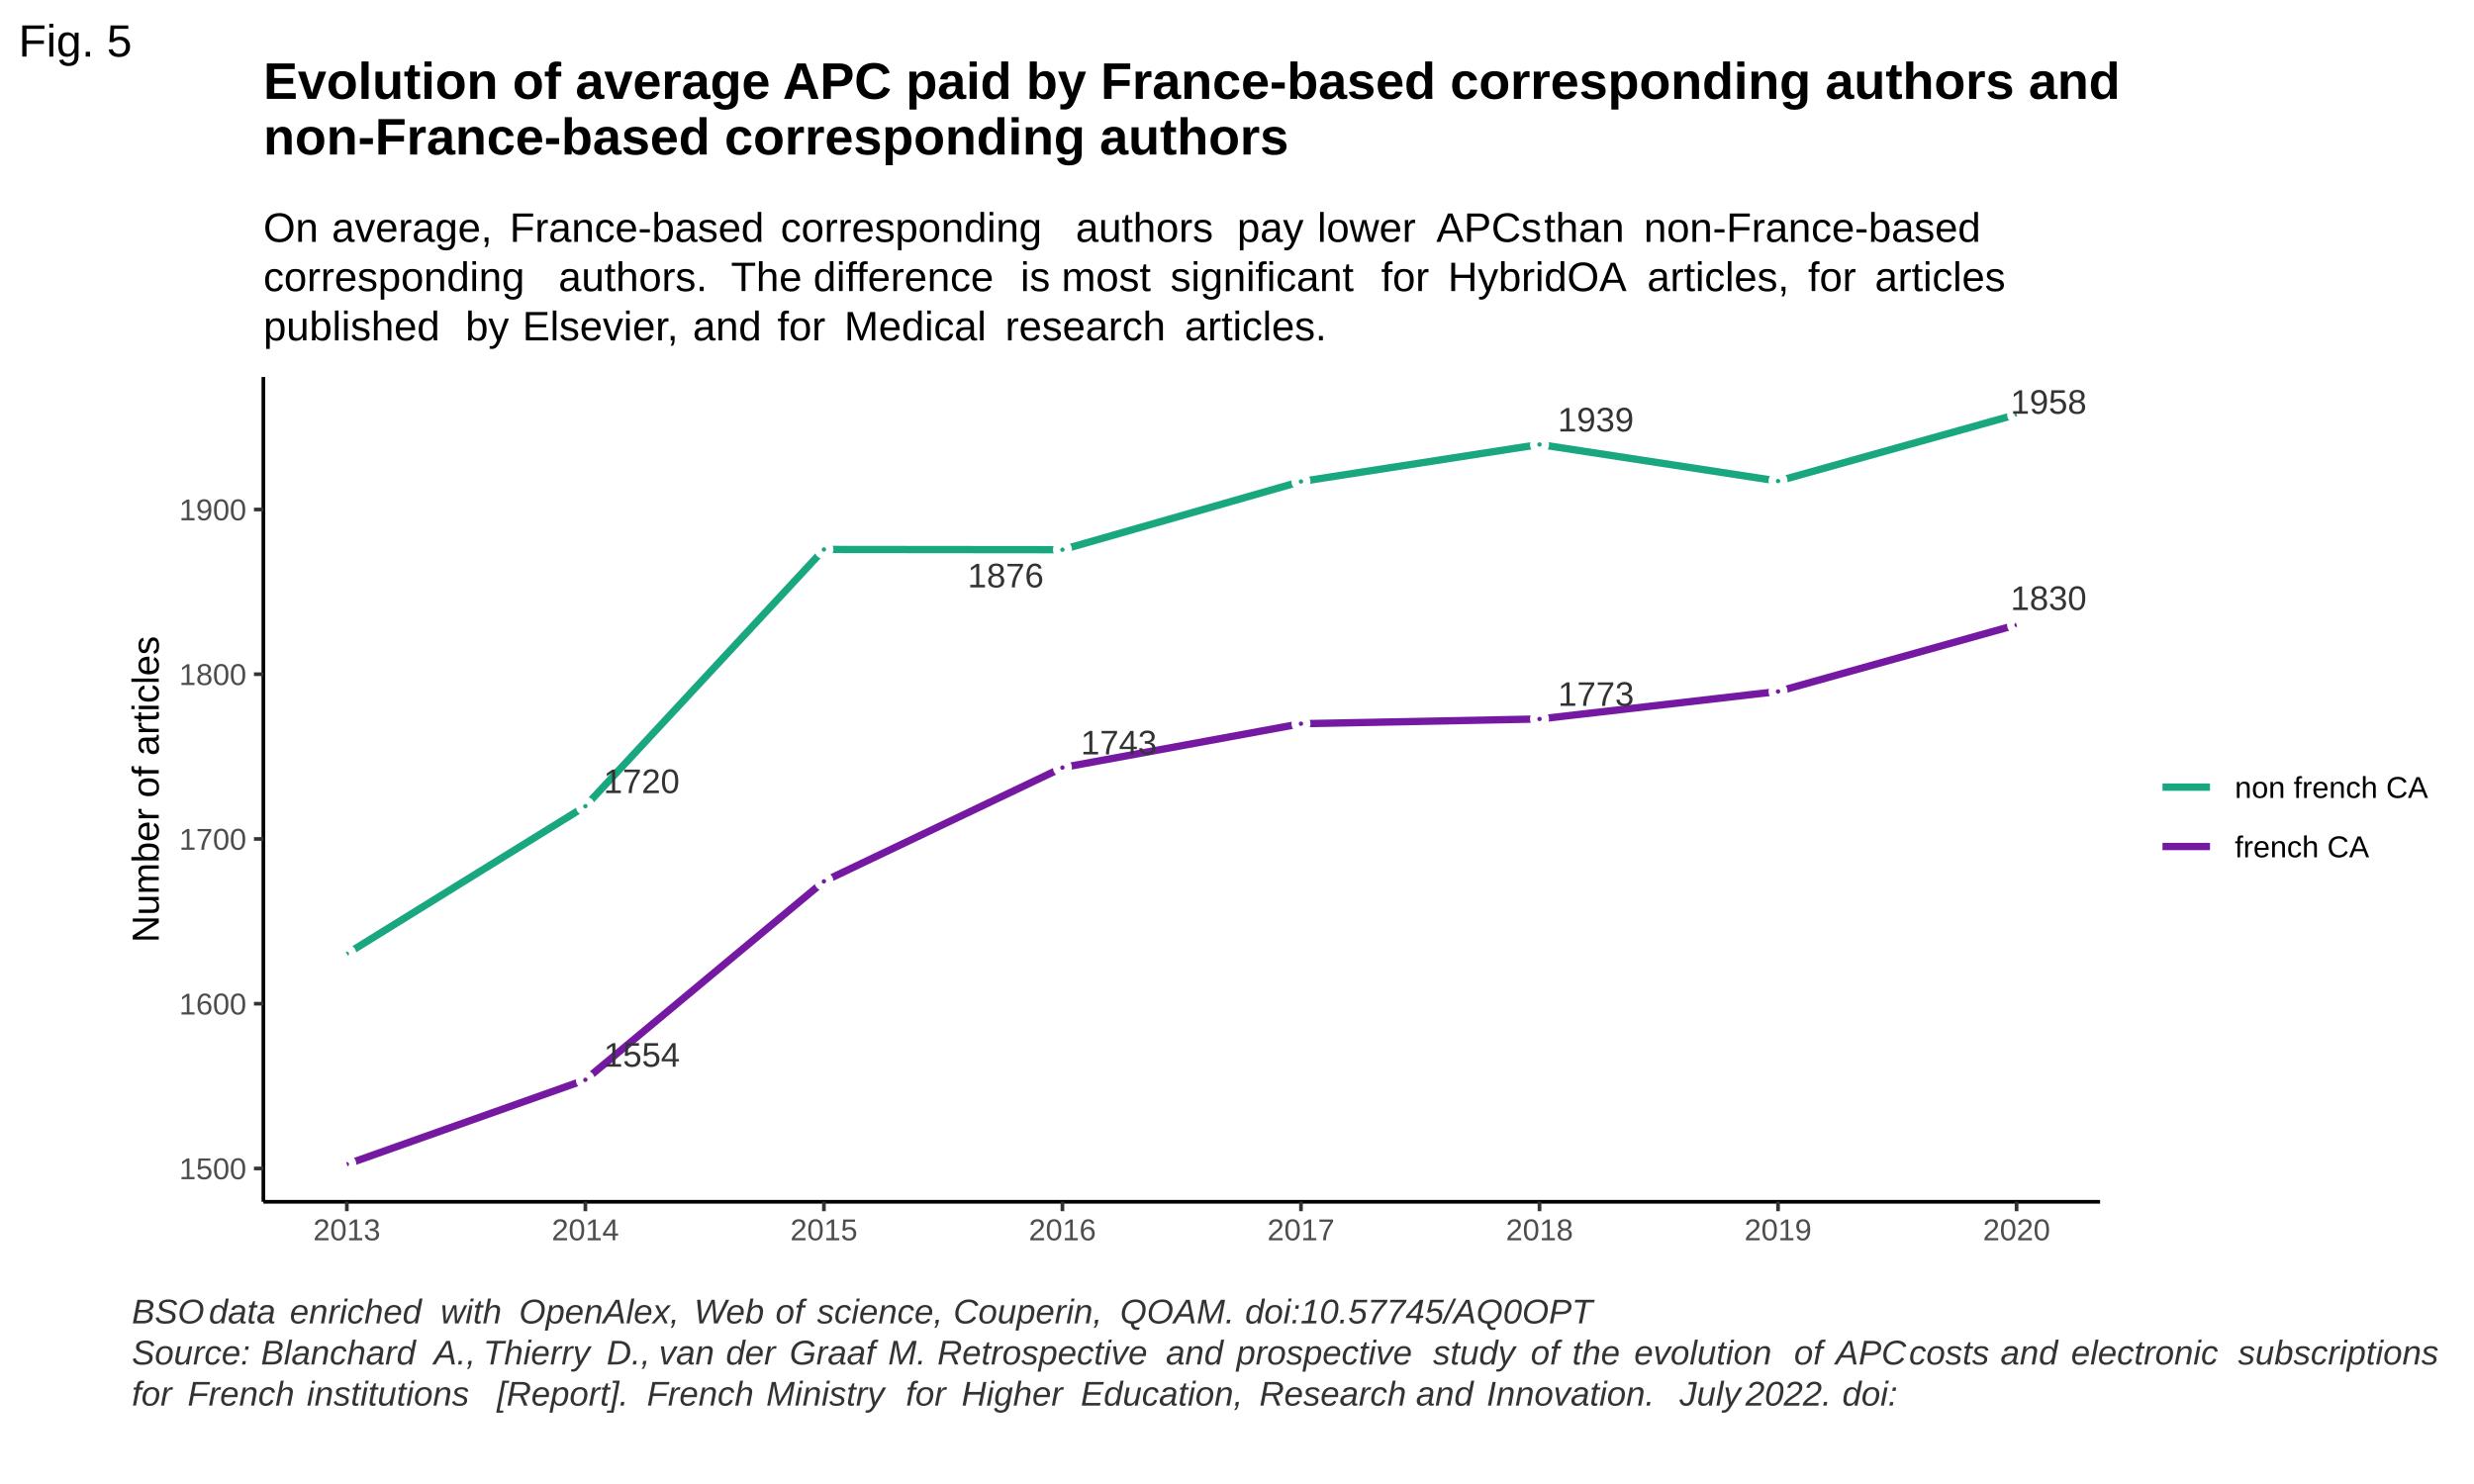
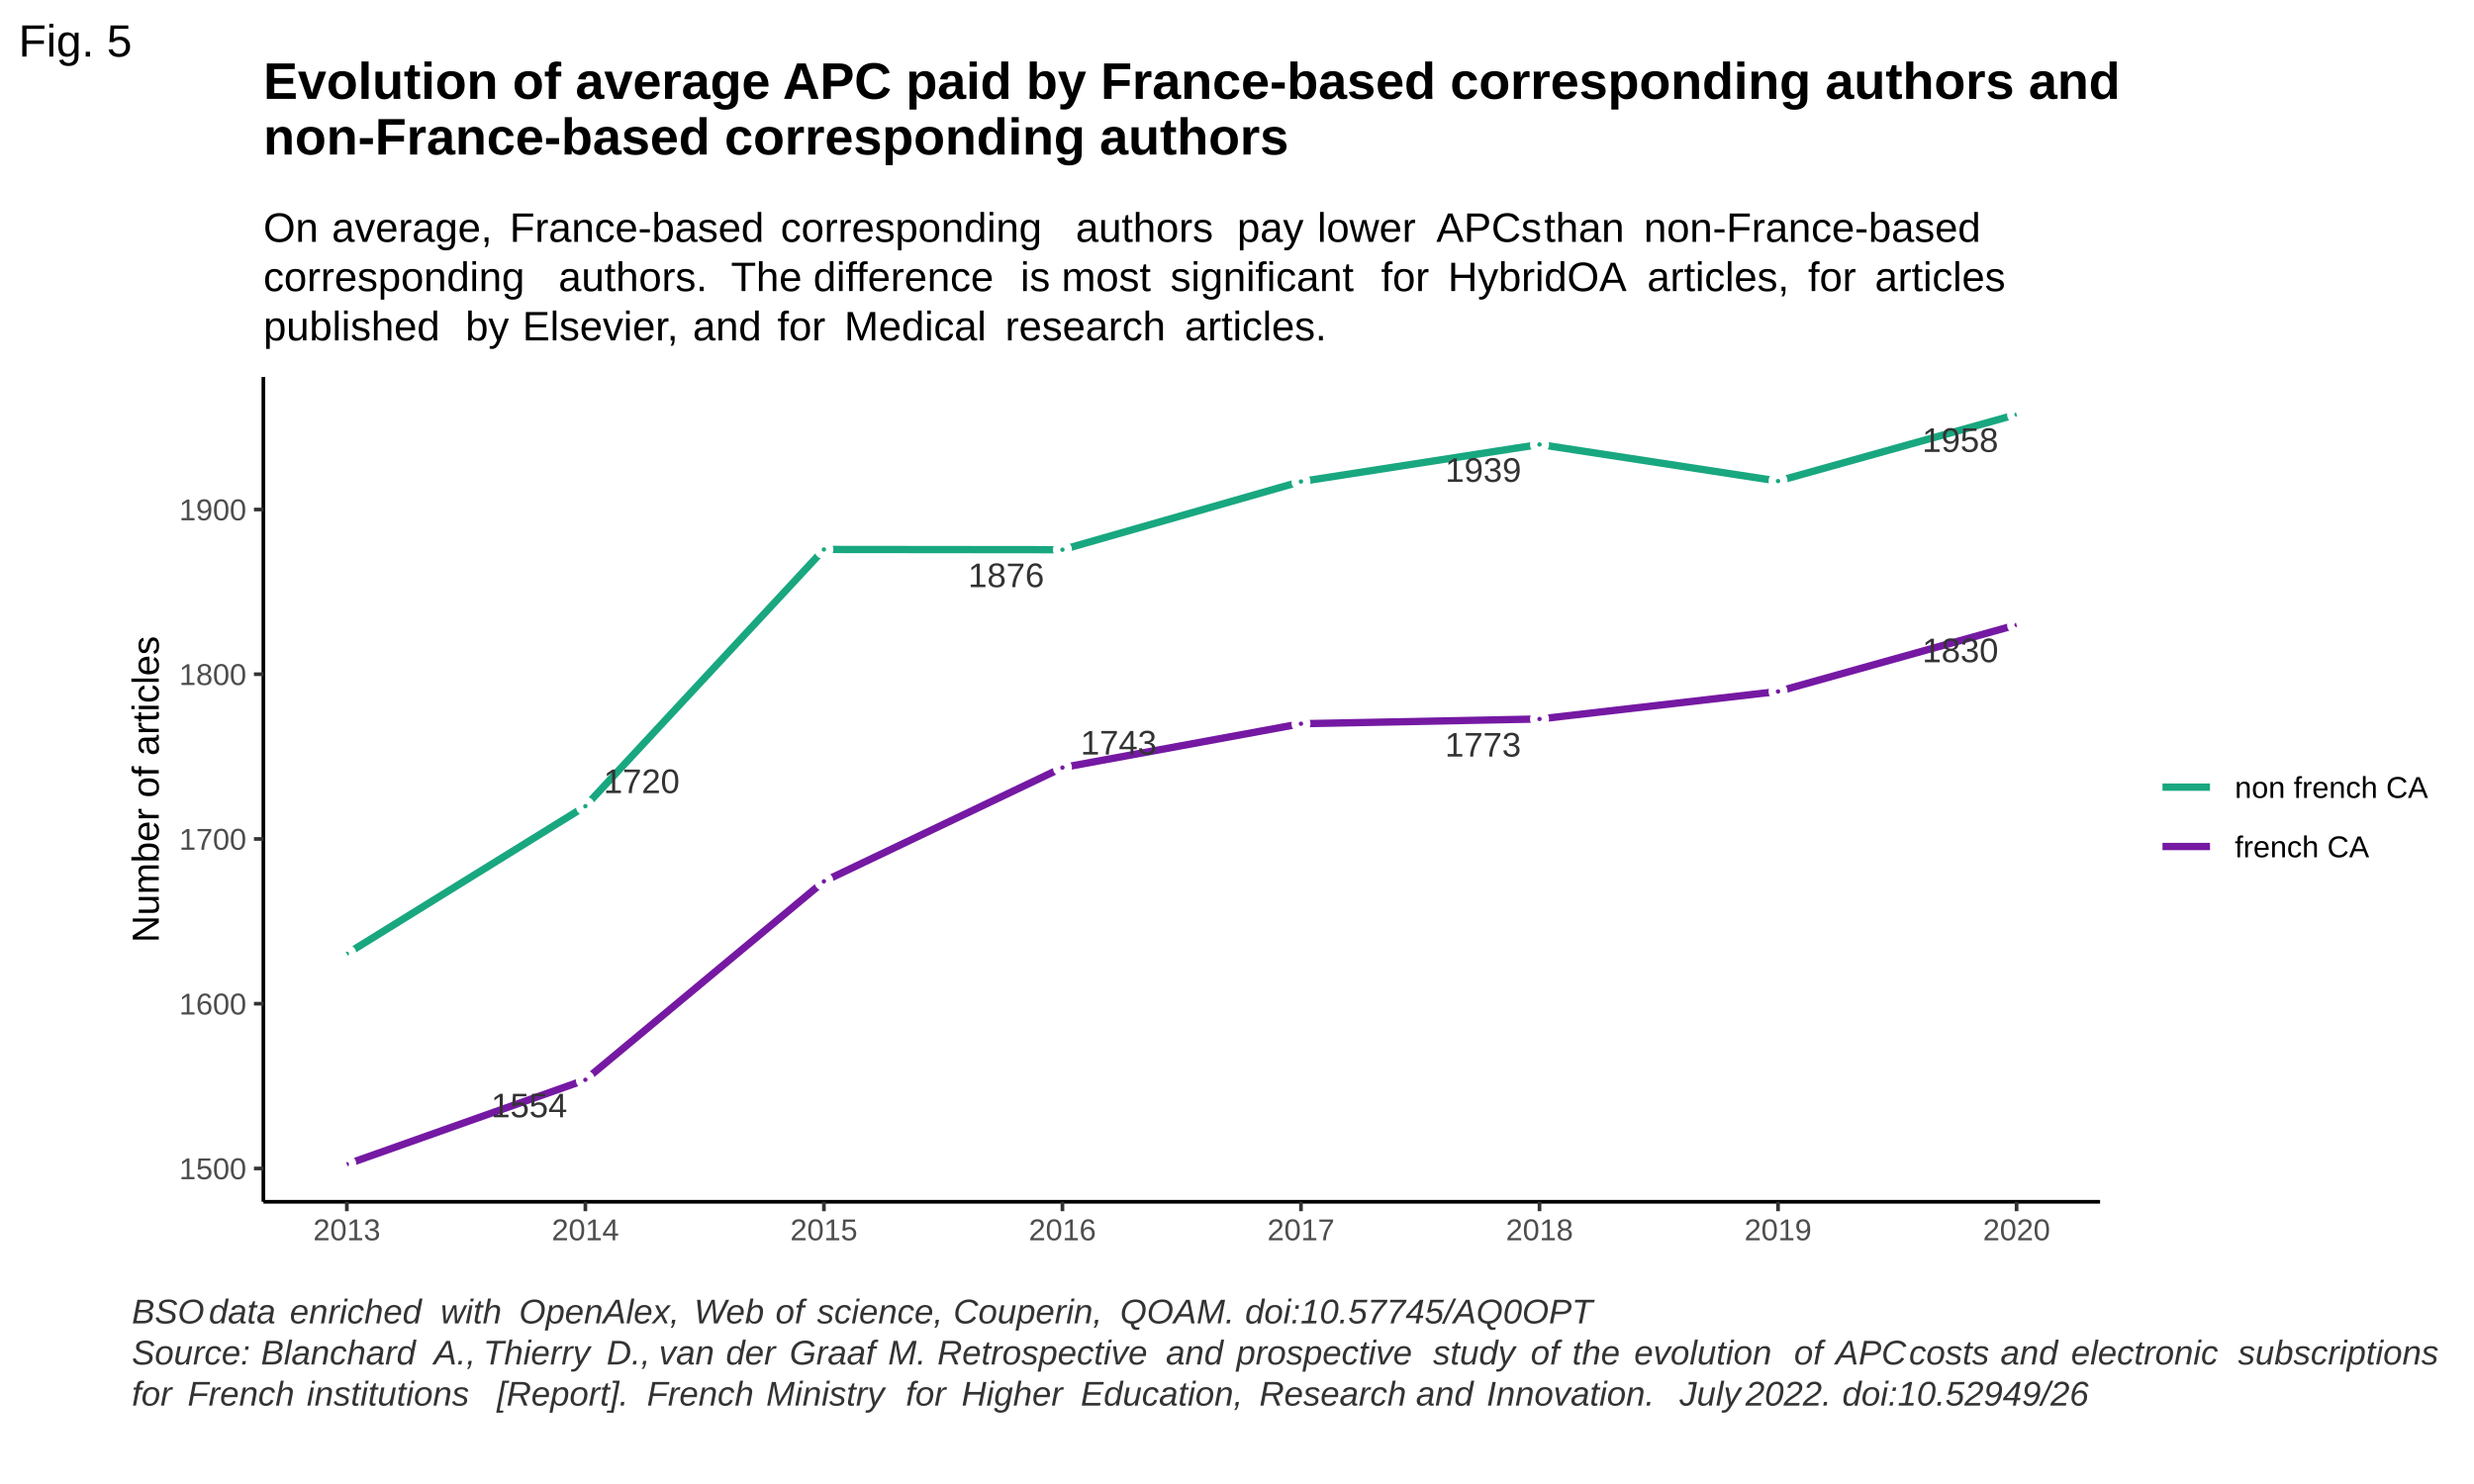
<svg xmlns="http://www.w3.org/2000/svg" class="svglite" width="720.00pt" height="432.00pt" viewBox="0 0 720.00 432.00">
  <defs>
    <style type="text/css">
    .svglite line, .svglite polyline, .svglite polygon, .svglite path, .svglite rect, .svglite circle {
      fill: none;
      stroke: #000000;
      stroke-linecap: round;
      stroke-linejoin: round;
      stroke-miterlimit: 10.00;
    }
    .svglite text {
      white-space: pre;
    }
  </style>
  </defs>
  <rect width="100%" height="100%" style="stroke: none; fill: #FFFFFF;" />
  <defs>
    <clipPath id="cpMC4wMHw3MjAuMDB8MC4wMHw0MzIuMDA=">
      <rect x="0.00" y="0.00" width="720.00" height="432.00" />
    </clipPath>
  </defs>
  <g clip-path="url(#cpMC4wMHw3MjAuMDB8MC4wMHw0MzIuMDA=)">
    <rect x="0" y="0.00" width="720.00" height="432.00" style="stroke-width: 1.07; stroke: #FFFFFF; fill: #FFFFFF;" />
  </g>
  <defs>
    <clipPath id="cpNzYuNjV8NjExLjE4fDEwOS43NHwzNDkuODQ=">
      <rect x="76.65" y="109.74" width="534.53" height="240.10" />
    </clipPath>
  </defs>
  <g clip-path="url(#cpNzYuNjV8NjExLjE4fDEwOS43NHwzNDkuODQ=)">
    <rect x="76.65" y="109.74" width="534.53" height="240.10" style="stroke-width: 1.07; stroke: none; fill: #FFFFFF;" />
    <polyline points="100.94,338.93 170.36,314.34 239.78,256.57 309.20,223.45 378.62,210.68 448.04,209.30 517.46,201.29 586.88,181.90 " style="stroke-width: 2.13; stroke: #660099; stroke-opacity: 0.90; stroke-linecap: butt;" />
    <polyline points="100.94,277.67 170.36,234.69 239.78,159.95 309.20,160.02 378.62,140.17 448.04,129.39 517.46,140.04 586.88,120.65 " style="stroke-width: 2.13; stroke: #009E73; stroke-opacity: 0.90; stroke-linecap: butt;" />
    <circle cx="100.94" cy="338.93" r="1.70" style="stroke-width: 2.13; stroke: #FFFFFF;" />
    <circle cx="100.94" cy="277.67" r="1.70" style="stroke-width: 2.13; stroke: #FFFFFF;" />
    <circle cx="170.36" cy="314.34" r="1.70" style="stroke-width: 2.13; stroke: #FFFFFF;" />
    <circle cx="170.36" cy="234.69" r="1.70" style="stroke-width: 2.13; stroke: #FFFFFF;" />
    <circle cx="239.78" cy="256.57" r="1.70" style="stroke-width: 2.13; stroke: #FFFFFF;" />
    <circle cx="239.78" cy="159.95" r="1.70" style="stroke-width: 2.13; stroke: #FFFFFF;" />
    <circle cx="309.20" cy="223.45" r="1.70" style="stroke-width: 2.13; stroke: #FFFFFF;" />
    <circle cx="309.20" cy="160.02" r="1.70" style="stroke-width: 2.13; stroke: #FFFFFF;" />
    <circle cx="378.62" cy="210.68" r="1.70" style="stroke-width: 2.13; stroke: #FFFFFF;" />
    <circle cx="378.62" cy="140.17" r="1.70" style="stroke-width: 2.13; stroke: #FFFFFF;" />
    <circle cx="448.04" cy="209.30" r="1.70" style="stroke-width: 2.13; stroke: #FFFFFF;" />
    <circle cx="448.04" cy="129.39" r="1.70" style="stroke-width: 2.13; stroke: #FFFFFF;" />
    <circle cx="517.46" cy="201.29" r="1.70" style="stroke-width: 2.13; stroke: #FFFFFF;" />
    <circle cx="517.46" cy="140.04" r="1.70" style="stroke-width: 2.13; stroke: #FFFFFF;" />
    <circle cx="586.88" cy="181.90" r="1.70" style="stroke-width: 2.13; stroke: #FFFFFF;" />
    <circle cx="586.88" cy="120.65" r="1.70" style="stroke-width: 2.13; stroke: #FFFFFF;" />
-     <text x="186.79" y="310.52" text-anchor="middle" style="font-size: 9.96px;fill: #333333; font-family: &quot;Arial&quot;;" textLength="22.78px" lengthAdjust="spacingAndGlyphs">1554</text>
-     <text x="186.72" y="230.88" text-anchor="middle" style="font-size: 9.96px;fill: #333333; font-family: &quot;Arial&quot;;" textLength="22.78px" lengthAdjust="spacingAndGlyphs">1720</text>
-     <text x="325.61" y="219.61" text-anchor="middle" style="font-size: 9.96px;fill: #333333; font-family: &quot;Arial&quot;;" textLength="22.78px" lengthAdjust="spacingAndGlyphs">1743</text>
-     <text x="292.69" y="170.99" text-anchor="middle" style="font-size: 9.96px;fill: #333333; font-family: &quot;Arial&quot;;" textLength="22.78px" lengthAdjust="spacingAndGlyphs">1876</text>
-     <text x="464.48" y="205.48" text-anchor="middle" style="font-size: 9.96px;fill: #333333; font-family: &quot;Arial&quot;;" textLength="22.78px" lengthAdjust="spacingAndGlyphs">1773</text>
-     <text x="464.42" y="125.61" text-anchor="middle" style="font-size: 9.96px;fill: #333333; font-family: &quot;Arial&quot;;" textLength="22.78px" lengthAdjust="spacingAndGlyphs">1939</text>
-     <text x="596.19" y="177.58" text-anchor="middle" style="font-size: 9.96px;fill: #333333; font-family: &quot;Arial&quot;;" textLength="22.78px" lengthAdjust="spacingAndGlyphs">1830</text>
-     <text x="596.19" y="120.45" text-anchor="middle" style="font-size: 9.96px;fill: #333333; font-family: &quot;Arial&quot;;" textLength="22.78px" lengthAdjust="spacingAndGlyphs">1958</text>
+     <text x="154.01" y="325.25" text-anchor="middle" style="font-size: 9.96px;fill: #333333; font-family: &quot;Arial&quot;;" textLength="22.78px" lengthAdjust="spacingAndGlyphs">1554</text>
+     <text x="186.73" y="230.88" text-anchor="middle" style="font-size: 9.96px;fill: #333333; font-family: &quot;Arial&quot;;" textLength="22.78px" lengthAdjust="spacingAndGlyphs">1720</text>
+     <text x="325.56" y="219.64" text-anchor="middle" style="font-size: 9.96px;fill: #333333; font-family: &quot;Arial&quot;;" textLength="22.78px" lengthAdjust="spacingAndGlyphs">1743</text>
+     <text x="292.82" y="170.92" text-anchor="middle" style="font-size: 9.96px;fill: #333333; font-family: &quot;Arial&quot;;" textLength="22.78px" lengthAdjust="spacingAndGlyphs">1876</text>
+     <text x="431.60" y="220.24" text-anchor="middle" style="font-size: 9.96px;fill: #333333; font-family: &quot;Arial&quot;;" textLength="22.78px" lengthAdjust="spacingAndGlyphs">1773</text>
+     <text x="431.67" y="140.28" text-anchor="middle" style="font-size: 9.96px;fill: #333333; font-family: &quot;Arial&quot;;" textLength="22.78px" lengthAdjust="spacingAndGlyphs">1939</text>
+     <text x="570.52" y="192.78" text-anchor="middle" style="font-size: 9.96px;fill: #333333; font-family: &quot;Arial&quot;;" textLength="22.78px" lengthAdjust="spacingAndGlyphs">1830</text>
+     <text x="570.50" y="131.55" text-anchor="middle" style="font-size: 9.96px;fill: #333333; font-family: &quot;Arial&quot;;" textLength="22.78px" lengthAdjust="spacingAndGlyphs">1958</text>
  </g>
  <g clip-path="url(#cpMC4wMHw3MjAuMDB8MC4wMHw0MzIuMDA=)">
    <polyline points="76.65,349.84 76.65,109.74 " style="stroke-width: 1.07; stroke-linecap: butt;" />
    <text x="71.72" y="343.28" text-anchor="end" style="font-size: 8.80px;fill: #4D4D4D; font-family: &quot;Arial&quot;;" textLength="20.13px" lengthAdjust="spacingAndGlyphs">1500</text>
    <text x="71.72" y="295.33" text-anchor="end" style="font-size: 8.80px;fill: #4D4D4D; font-family: &quot;Arial&quot;;" textLength="20.13px" lengthAdjust="spacingAndGlyphs">1600</text>
    <text x="71.72" y="247.37" text-anchor="end" style="font-size: 8.80px;fill: #4D4D4D; font-family: &quot;Arial&quot;;" textLength="20.13px" lengthAdjust="spacingAndGlyphs">1700</text>
    <text x="71.72" y="199.42" text-anchor="end" style="font-size: 8.80px;fill: #4D4D4D; font-family: &quot;Arial&quot;;" textLength="20.13px" lengthAdjust="spacingAndGlyphs">1800</text>
    <text x="71.72" y="151.46" text-anchor="end" style="font-size: 8.80px;fill: #4D4D4D; font-family: &quot;Arial&quot;;" textLength="20.13px" lengthAdjust="spacingAndGlyphs">1900</text>
    <polyline points="73.91,340.14 76.65,340.14 " style="stroke-width: 1.07; stroke: #333333; stroke-linecap: butt;" />
    <polyline points="73.91,292.18 76.65,292.18 " style="stroke-width: 1.07; stroke: #333333; stroke-linecap: butt;" />
    <polyline points="73.91,244.23 76.65,244.23 " style="stroke-width: 1.07; stroke: #333333; stroke-linecap: butt;" />
    <polyline points="73.91,196.27 76.65,196.27 " style="stroke-width: 1.07; stroke: #333333; stroke-linecap: butt;" />
    <polyline points="73.91,148.32 76.65,148.32 " style="stroke-width: 1.07; stroke: #333333; stroke-linecap: butt;" />
    <polyline points="76.65,349.84 611.18,349.84 " style="stroke-width: 1.07; stroke-linecap: butt;" />
    <polyline points="100.94,352.58 100.94,349.84 " style="stroke-width: 1.07; stroke: #333333; stroke-linecap: butt;" />
    <polyline points="170.36,352.58 170.36,349.84 " style="stroke-width: 1.07; stroke: #333333; stroke-linecap: butt;" />
    <polyline points="239.78,352.58 239.78,349.84 " style="stroke-width: 1.07; stroke: #333333; stroke-linecap: butt;" />
    <polyline points="309.20,352.58 309.20,349.84 " style="stroke-width: 1.07; stroke: #333333; stroke-linecap: butt;" />
    <polyline points="378.62,352.58 378.62,349.84 " style="stroke-width: 1.07; stroke: #333333; stroke-linecap: butt;" />
    <polyline points="448.04,352.58 448.04,349.84 " style="stroke-width: 1.07; stroke: #333333; stroke-linecap: butt;" />
    <polyline points="517.46,352.58 517.46,349.84 " style="stroke-width: 1.07; stroke: #333333; stroke-linecap: butt;" />
    <polyline points="586.88,352.58 586.88,349.84 " style="stroke-width: 1.07; stroke: #333333; stroke-linecap: butt;" />
    <text x="100.94" y="361.06" text-anchor="middle" style="font-size: 8.80px;fill: #4D4D4D; font-family: &quot;Arial&quot;;" textLength="20.13px" lengthAdjust="spacingAndGlyphs">2013</text>
    <text x="170.36" y="361.06" text-anchor="middle" style="font-size: 8.80px;fill: #4D4D4D; font-family: &quot;Arial&quot;;" textLength="20.13px" lengthAdjust="spacingAndGlyphs">2014</text>
    <text x="239.78" y="361.06" text-anchor="middle" style="font-size: 8.80px;fill: #4D4D4D; font-family: &quot;Arial&quot;;" textLength="20.13px" lengthAdjust="spacingAndGlyphs">2015</text>
    <text x="309.20" y="361.06" text-anchor="middle" style="font-size: 8.80px;fill: #4D4D4D; font-family: &quot;Arial&quot;;" textLength="20.13px" lengthAdjust="spacingAndGlyphs">2016</text>
    <text x="378.62" y="361.06" text-anchor="middle" style="font-size: 8.80px;fill: #4D4D4D; font-family: &quot;Arial&quot;;" textLength="20.13px" lengthAdjust="spacingAndGlyphs">2017</text>
    <text x="448.04" y="361.06" text-anchor="middle" style="font-size: 8.80px;fill: #4D4D4D; font-family: &quot;Arial&quot;;" textLength="20.13px" lengthAdjust="spacingAndGlyphs">2018</text>
    <text x="517.46" y="361.06" text-anchor="middle" style="font-size: 8.80px;fill: #4D4D4D; font-family: &quot;Arial&quot;;" textLength="20.13px" lengthAdjust="spacingAndGlyphs">2019</text>
    <text x="586.88" y="361.06" text-anchor="middle" style="font-size: 8.80px;fill: #4D4D4D; font-family: &quot;Arial&quot;;" textLength="20.13px" lengthAdjust="spacingAndGlyphs">2020</text>
    <text transform="translate(46.20,229.79) rotate(-90)" text-anchor="middle" style="font-size: 11.00px; font-family: &quot;Arial&quot;;" textLength="96.23px" lengthAdjust="spacingAndGlyphs">Number of articles</text>
    <rect x="622.14" y="199.04" width="92.38" height="61.50" style="stroke-width: 1.07; stroke: none; fill: #FFFFFF;" />
    <text x="627.62" y="213.70" style="font-size: 11.00px; font-family: &quot;Arial&quot;;" textLength="2.86px" lengthAdjust="spacingAndGlyphs"> </text>
    <line x1="629.34" y1="229.14" x2="643.17" y2="229.14" style="stroke-width: 2.13; stroke: #009E73; stroke-opacity: 0.90; stroke-linecap: butt;" />
    <line x1="629.34" y1="246.42" x2="643.17" y2="246.42" style="stroke-width: 2.13; stroke: #660099; stroke-opacity: 0.90; stroke-linecap: butt;" />
    <text x="650.38" y="232.28" style="font-size: 8.80px; font-family: &quot;Arial&quot;;" textLength="58.67px" lengthAdjust="spacingAndGlyphs">non french CA</text>
    <text x="650.38" y="249.56" style="font-size: 8.80px; font-family: &quot;Arial&quot;;" textLength="40.18px" lengthAdjust="spacingAndGlyphs">french CA</text>
    <text x="76.65" y="70.40" style="font-size: 12.00px; font-family: &quot;Arial&quot;;" textLength="16.79px" lengthAdjust="spacingAndGlyphs">On</text>
    <text x="96.56" y="70.40" style="font-size: 12.00px; font-family: &quot;Arial&quot;;" textLength="48.65px" lengthAdjust="spacingAndGlyphs">average,</text>
    <text x="148.32" y="70.40" style="font-size: 12.00px; font-family: &quot;Arial&quot;;" textLength="75.73px" lengthAdjust="spacingAndGlyphs">France-based</text>
    <text x="227.17" y="70.40" style="font-size: 12.00px; font-family: &quot;Arial&quot;;" textLength="82.76px" lengthAdjust="spacingAndGlyphs">corresponding</text>
    <text x="313.05" y="70.40" style="font-size: 12.00px; font-family: &quot;Arial&quot;;" textLength="43.86px" lengthAdjust="spacingAndGlyphs">authors</text>
    <text x="360.03" y="70.40" style="font-size: 12.00px; font-family: &quot;Arial&quot;;" textLength="20.23px" lengthAdjust="spacingAndGlyphs">pay</text>
    <text x="383.37" y="70.40" style="font-size: 12.00px; font-family: &quot;Arial&quot;;" textLength="31.51px" lengthAdjust="spacingAndGlyphs">lower</text>
    <text x="418.00" y="70.40" style="font-size: 12.00px; font-family: &quot;Arial&quot;;" textLength="28.25px" lengthAdjust="spacingAndGlyphs">APCs</text>
    <text x="449.37" y="70.40" style="font-size: 12.00px; font-family: &quot;Arial&quot;;" textLength="25.90px" lengthAdjust="spacingAndGlyphs">than</text>
    <text x="478.39" y="70.40" style="font-size: 12.00px; font-family: &quot;Arial&quot;;" textLength="101.69px" lengthAdjust="spacingAndGlyphs">non-France-based</text>
    <text x="76.65" y="84.74" style="font-size: 12.00px; font-family: &quot;Arial&quot;;" textLength="82.76px" lengthAdjust="spacingAndGlyphs">corresponding</text>
    <text x="162.53" y="84.74" style="font-size: 12.00px; font-family: &quot;Arial&quot;;" textLength="47.07px" lengthAdjust="spacingAndGlyphs">authors.</text>
    <text x="212.72" y="84.74" style="font-size: 12.00px; font-family: &quot;Arial&quot;;" textLength="20.86px" lengthAdjust="spacingAndGlyphs">The</text>
    <text x="236.70" y="84.74" style="font-size: 12.00px; font-family: &quot;Arial&quot;;" textLength="57.16px" lengthAdjust="spacingAndGlyphs">difference</text>
    <text x="296.97" y="84.74" style="font-size: 12.00px; font-family: &quot;Arial&quot;;" textLength="8.84px" lengthAdjust="spacingAndGlyphs">is</text>
    <text x="308.93" y="84.74" style="font-size: 12.00px; font-family: &quot;Arial&quot;;" textLength="28.56px" lengthAdjust="spacingAndGlyphs">most</text>
    <text x="340.61" y="84.74" style="font-size: 12.00px; font-family: &quot;Arial&quot;;" textLength="58.20px" lengthAdjust="spacingAndGlyphs">significant</text>
    <text x="401.92" y="84.74" style="font-size: 12.00px; font-family: &quot;Arial&quot;;" textLength="16.34px" lengthAdjust="spacingAndGlyphs">for</text>
    <text x="421.38" y="84.74" style="font-size: 12.00px; font-family: &quot;Arial&quot;;" textLength="54.86px" lengthAdjust="spacingAndGlyphs">HybridOA</text>
    <text x="479.36" y="84.74" style="font-size: 12.00px; font-family: &quot;Arial&quot;;" textLength="43.70px" lengthAdjust="spacingAndGlyphs">articles,</text>
    <text x="526.18" y="84.74" style="font-size: 12.00px; font-family: &quot;Arial&quot;;" textLength="16.34px" lengthAdjust="spacingAndGlyphs">for</text>
    <text x="545.63" y="84.74" style="font-size: 12.00px; font-family: &quot;Arial&quot;;" textLength="40.49px" lengthAdjust="spacingAndGlyphs">articles</text>
    <text x="76.65" y="99.09" style="font-size: 12.00px; font-family: &quot;Arial&quot;;" textLength="55.68px" lengthAdjust="spacingAndGlyphs">published</text>
    <text x="135.44" y="99.09" style="font-size: 12.00px; font-family: &quot;Arial&quot;;" textLength="13.50px" lengthAdjust="spacingAndGlyphs">by</text>
    <text x="152.06" y="99.09" style="font-size: 12.00px; font-family: &quot;Arial&quot;;" textLength="46.42px" lengthAdjust="spacingAndGlyphs">Elsevier,</text>
    <text x="201.60" y="99.09" style="font-size: 12.00px; font-family: &quot;Arial&quot;;" textLength="21.53px" lengthAdjust="spacingAndGlyphs">and</text>
    <text x="226.24" y="99.09" style="font-size: 12.00px; font-family: &quot;Arial&quot;;" textLength="16.34px" lengthAdjust="spacingAndGlyphs">for</text>
    <text x="245.70" y="99.09" style="font-size: 12.00px; font-family: &quot;Arial&quot;;" textLength="43.72px" lengthAdjust="spacingAndGlyphs">Medical</text>
    <text x="292.53" y="99.09" style="font-size: 12.00px; font-family: &quot;Arial&quot;;" textLength="49.10px" lengthAdjust="spacingAndGlyphs">research</text>
    <text x="344.75" y="99.09" style="font-size: 12.00px; font-family: &quot;Arial&quot;;" textLength="43.70px" lengthAdjust="spacingAndGlyphs">articles.</text>
    <text x="76.65" y="28.78" style="font-size: 15.00px; font-weight: bold; font-family: &quot;Arial&quot;;" textLength="561.63px" lengthAdjust="spacingAndGlyphs">Evolution of average APC paid by France-based corresponding authors and </text>
    <text x="76.65" y="44.98" style="font-size: 15.00px; font-weight: bold; font-family: &quot;Arial&quot;;" textLength="309.20px" lengthAdjust="spacingAndGlyphs">non-France-based corresponding authors</text>
    <text x="38.35" y="385.26" style="font-size: 10.00px; font-style: italic;fill: #333333; font-family: &quot;Arial&quot;;" textLength="18.25px" lengthAdjust="spacingAndGlyphs">BSO</text>
    <text x="60.75" y="385.26" style="font-size: 10.00px; font-style: italic;fill: #333333; font-family: &quot;Arial&quot;;" textLength="20.47px" lengthAdjust="spacingAndGlyphs">data</text>
    <text x="84.33" y="385.26" style="font-size: 10.00px; font-style: italic;fill: #333333; font-family: &quot;Arial&quot;;" textLength="38.43px" lengthAdjust="spacingAndGlyphs">enriched</text>
    <text x="128.22" y="385.26" style="font-size: 10.00px; font-style: italic;fill: #333333; font-family: &quot;Arial&quot;;" textLength="18.91px" lengthAdjust="spacingAndGlyphs">with</text>
    <text x="151.04" y="385.26" style="font-size: 10.00px; font-style: italic;fill: #333333; font-family: &quot;Arial&quot;;" textLength="44.36px" lengthAdjust="spacingAndGlyphs">OpenAlex,</text>
    <text x="202.00" y="385.26" style="font-size: 10.00px; font-style: italic;fill: #333333; font-family: &quot;Arial&quot;;" textLength="19.34px" lengthAdjust="spacingAndGlyphs">Web</text>
    <text x="225.68" y="385.26" style="font-size: 10.00px; font-style: italic;fill: #333333; font-family: &quot;Arial&quot;;" textLength="8.81px" lengthAdjust="spacingAndGlyphs">of</text>
    <text x="237.77" y="385.26" style="font-size: 10.00px; font-style: italic;fill: #333333; font-family: &quot;Arial&quot;;" textLength="34.29px" lengthAdjust="spacingAndGlyphs">science,</text>
    <text x="277.47" y="385.26" style="font-size: 10.00px; font-style: italic;fill: #333333; font-family: &quot;Arial&quot;;" textLength="42.98px" lengthAdjust="spacingAndGlyphs">Couperin,</text>
    <text x="325.97" y="385.26" style="font-size: 10.00px; font-style: italic;fill: #333333; font-family: &quot;Arial&quot;;" textLength="31.01px" lengthAdjust="spacingAndGlyphs">QOAM.</text>
    <text x="362.34" y="385.26" style="font-size: 10.00px; font-style: italic;fill: #333333; font-family: &quot;Arial&quot;;" textLength="97.47px" lengthAdjust="spacingAndGlyphs">doi:10.57745/AQ0OPT</text>
    <text x="38.35" y="397.22" style="font-size: 10.00px; font-style: italic;fill: #333333; font-family: &quot;Arial&quot;;" textLength="32.53px" lengthAdjust="spacingAndGlyphs">Source:</text>
    <text x="75.92" y="397.22" style="font-size: 10.00px; font-style: italic;fill: #333333; font-family: &quot;Arial&quot;;" textLength="45.81px" lengthAdjust="spacingAndGlyphs">Blanchard</text>
    <text x="126.25" y="397.22" style="font-size: 10.00px; font-style: italic;fill: #333333; font-family: &quot;Arial&quot;;" textLength="10.75px" lengthAdjust="spacingAndGlyphs">A.,</text>
    <text x="140.60" y="397.22" style="font-size: 10.00px; font-style: italic;fill: #333333; font-family: &quot;Arial&quot;;" textLength="31.00px" lengthAdjust="spacingAndGlyphs">Thierry</text>
    <text x="176.52" y="397.22" style="font-size: 10.00px; font-style: italic;fill: #333333; font-family: &quot;Arial&quot;;" textLength="11.79px" lengthAdjust="spacingAndGlyphs">D.,</text>
    <text x="191.77" y="397.22" style="font-size: 10.00px; font-style: italic;fill: #333333; font-family: &quot;Arial&quot;;" textLength="16.14px" lengthAdjust="spacingAndGlyphs">van</text>
    <text x="211.24" y="397.22" style="font-size: 10.00px; font-style: italic;fill: #333333; font-family: &quot;Arial&quot;;" textLength="14.76px" lengthAdjust="spacingAndGlyphs">der</text>
    <text x="229.76" y="397.22" style="font-size: 10.00px; font-style: italic;fill: #333333; font-family: &quot;Arial&quot;;" textLength="25.31px" lengthAdjust="spacingAndGlyphs">Graaf</text>
    <text x="258.43" y="397.22" style="font-size: 10.00px; font-style: italic;fill: #333333; font-family: &quot;Arial&quot;;" textLength="10.97px" lengthAdjust="spacingAndGlyphs">M.</text>
    <text x="272.78" y="397.22" style="font-size: 10.00px; font-style: italic;fill: #333333; font-family: &quot;Arial&quot;;" textLength="58.84px" lengthAdjust="spacingAndGlyphs">Retrospective</text>
    <text x="339.31" y="397.22" style="font-size: 10.00px; font-style: italic;fill: #333333; font-family: &quot;Arial&quot;;" textLength="17.26px" lengthAdjust="spacingAndGlyphs">and</text>
    <text x="359.84" y="397.22" style="font-size: 10.00px; font-style: italic;fill: #333333; font-family: &quot;Arial&quot;;" textLength="50.59px" lengthAdjust="spacingAndGlyphs">prospective</text>
    <text x="417.05" y="397.22" style="font-size: 10.00px; font-style: italic;fill: #333333; font-family: &quot;Arial&quot;;" textLength="23.89px" lengthAdjust="spacingAndGlyphs">study</text>
    <text x="445.47" y="397.22" style="font-size: 10.00px; font-style: italic;fill: #333333; font-family: &quot;Arial&quot;;" textLength="8.81px" lengthAdjust="spacingAndGlyphs">of</text>
    <text x="457.56" y="397.22" style="font-size: 10.00px; font-style: italic;fill: #333333; font-family: &quot;Arial&quot;;" textLength="14.10px" lengthAdjust="spacingAndGlyphs">the</text>
    <text x="475.58" y="397.22" style="font-size: 10.00px; font-style: italic;fill: #333333; font-family: &quot;Arial&quot;;" textLength="40.98px" lengthAdjust="spacingAndGlyphs">evolution</text>
    <text x="522.12" y="397.22" style="font-size: 10.00px; font-style: italic;fill: #333333; font-family: &quot;Arial&quot;;" textLength="8.81px" lengthAdjust="spacingAndGlyphs">of</text>
    <text x="534.20" y="397.22" style="font-size: 10.00px; font-style: italic;fill: #333333; font-family: &quot;Arial&quot;;" textLength="17.16px" lengthAdjust="spacingAndGlyphs">APC</text>
    <text x="555.57" y="397.22" style="font-size: 10.00px; font-style: italic;fill: #333333; font-family: &quot;Arial&quot;;" textLength="22.12px" lengthAdjust="spacingAndGlyphs">costs</text>
    <text x="582.20" y="397.22" style="font-size: 10.00px; font-style: italic;fill: #333333; font-family: &quot;Arial&quot;;" textLength="17.26px" lengthAdjust="spacingAndGlyphs">and</text>
    <text x="602.73" y="397.22" style="font-size: 10.00px; font-style: italic;fill: #333333; font-family: &quot;Arial&quot;;" textLength="42.91px" lengthAdjust="spacingAndGlyphs">electronic</text>
    <text x="651.33" y="397.22" style="font-size: 10.00px; font-style: italic;fill: #333333; font-family: &quot;Arial&quot;;" textLength="58.73px" lengthAdjust="spacingAndGlyphs">subscriptions</text>
    <text x="38.35" y="409.17" style="font-size: 10.00px; font-style: italic;fill: #333333; font-family: &quot;Arial&quot;;" textLength="12.79px" lengthAdjust="spacingAndGlyphs">for</text>
    <text x="54.57" y="409.17" style="font-size: 10.00px; font-style: italic;fill: #333333; font-family: &quot;Arial&quot;;" textLength="29.85px" lengthAdjust="spacingAndGlyphs">French</text>
    <text x="89.29" y="409.17" style="font-size: 10.00px; font-style: italic;fill: #333333; font-family: &quot;Arial&quot;;" textLength="49.33px" lengthAdjust="spacingAndGlyphs">institutions</text>
    <text x="144.60" y="409.17" style="font-size: 10.00px; font-style: italic;fill: #333333; font-family: &quot;Arial&quot;;" textLength="37.81px" lengthAdjust="spacingAndGlyphs">[Report].</text>
    <text x="188.25" y="409.17" style="font-size: 10.00px; font-style: italic;fill: #333333; font-family: &quot;Arial&quot;;" textLength="29.85px" lengthAdjust="spacingAndGlyphs">French</text>
    <text x="222.97" y="409.17" style="font-size: 10.00px; font-style: italic;fill: #333333; font-family: &quot;Arial&quot;;" textLength="35.65px" lengthAdjust="spacingAndGlyphs">Ministry</text>
    <text x="263.60" y="409.17" style="font-size: 10.00px; font-style: italic;fill: #333333; font-family: &quot;Arial&quot;;" textLength="12.79px" lengthAdjust="spacingAndGlyphs">for</text>
    <text x="279.82" y="409.17" style="font-size: 10.00px; font-style: italic;fill: #333333; font-family: &quot;Arial&quot;;" textLength="29.92px" lengthAdjust="spacingAndGlyphs">Higher</text>
    <text x="314.50" y="409.17" style="font-size: 10.00px; font-style: italic;fill: #333333; font-family: &quot;Arial&quot;;" textLength="46.81px" lengthAdjust="spacingAndGlyphs">Education,</text>
    <text x="366.49" y="409.17" style="font-size: 10.00px; font-style: italic;fill: #333333; font-family: &quot;Arial&quot;;" textLength="40.01px" lengthAdjust="spacingAndGlyphs">Research</text>
    <text x="412.09" y="409.17" style="font-size: 10.00px; font-style: italic;fill: #333333; font-family: &quot;Arial&quot;;" textLength="17.26px" lengthAdjust="spacingAndGlyphs">and</text>
    <text x="432.63" y="409.17" style="font-size: 10.00px; font-style: italic;fill: #333333; font-family: &quot;Arial&quot;;" textLength="50.68px" lengthAdjust="spacingAndGlyphs">Innovation.</text>
    <text x="488.80" y="409.17" style="font-size: 10.00px; font-style: italic;fill: #333333; font-family: &quot;Arial&quot;;" textLength="15.77px" lengthAdjust="spacingAndGlyphs">July</text>
    <text x="507.98" y="409.17" style="font-size: 10.00px; font-style: italic;fill: #333333; font-family: &quot;Arial&quot;;" textLength="24.60px" lengthAdjust="spacingAndGlyphs">2022.</text>
-     <text x="536.13" y="409.17" style="font-size: 10.00px; font-style: italic;fill: #333333; font-family: &quot;Arial&quot;;" textLength="16.56px" lengthAdjust="spacingAndGlyphs">doi:</text>
+     <text x="536.13" y="409.17" style="font-size: 10.00px; font-style: italic;fill: #333333; font-family: &quot;Arial&quot;;" textLength="72.25px" lengthAdjust="spacingAndGlyphs">doi:10.52949/26</text>
    <text x="21.91" y="16.48" text-anchor="middle" style="font-size: 13.20px; font-family: &quot;Arial&quot;;" textLength="32.87px" lengthAdjust="spacingAndGlyphs">Fig. 5</text>
  </g>
</svg>
